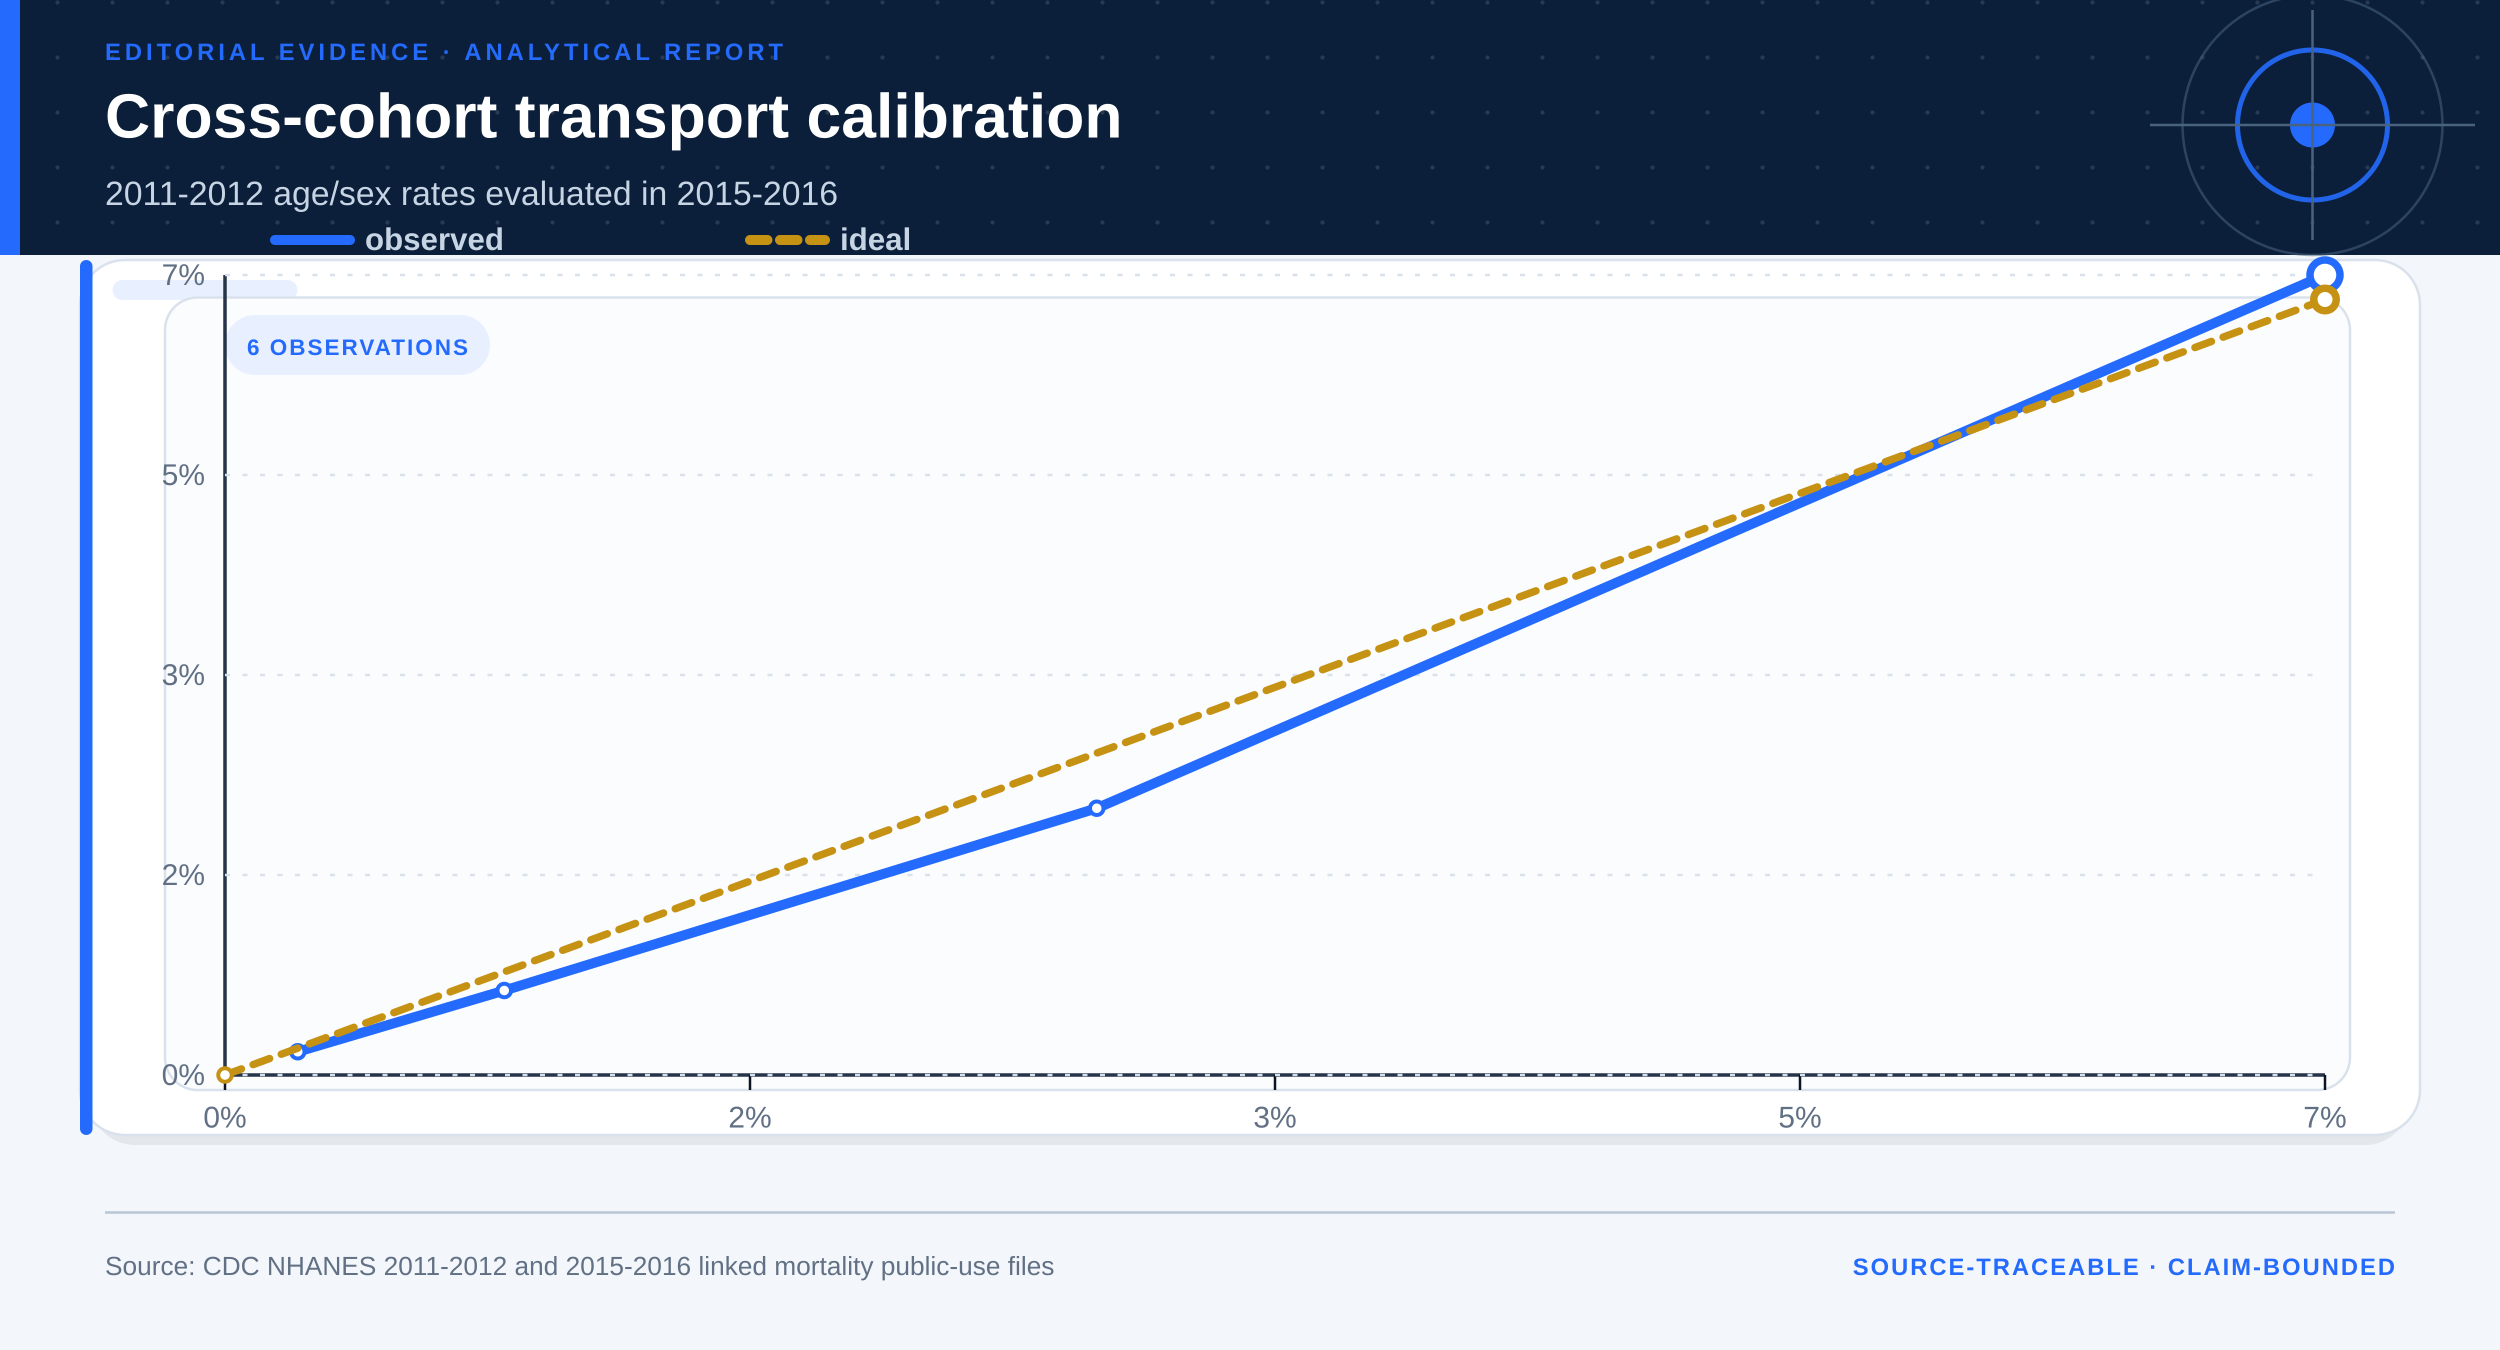
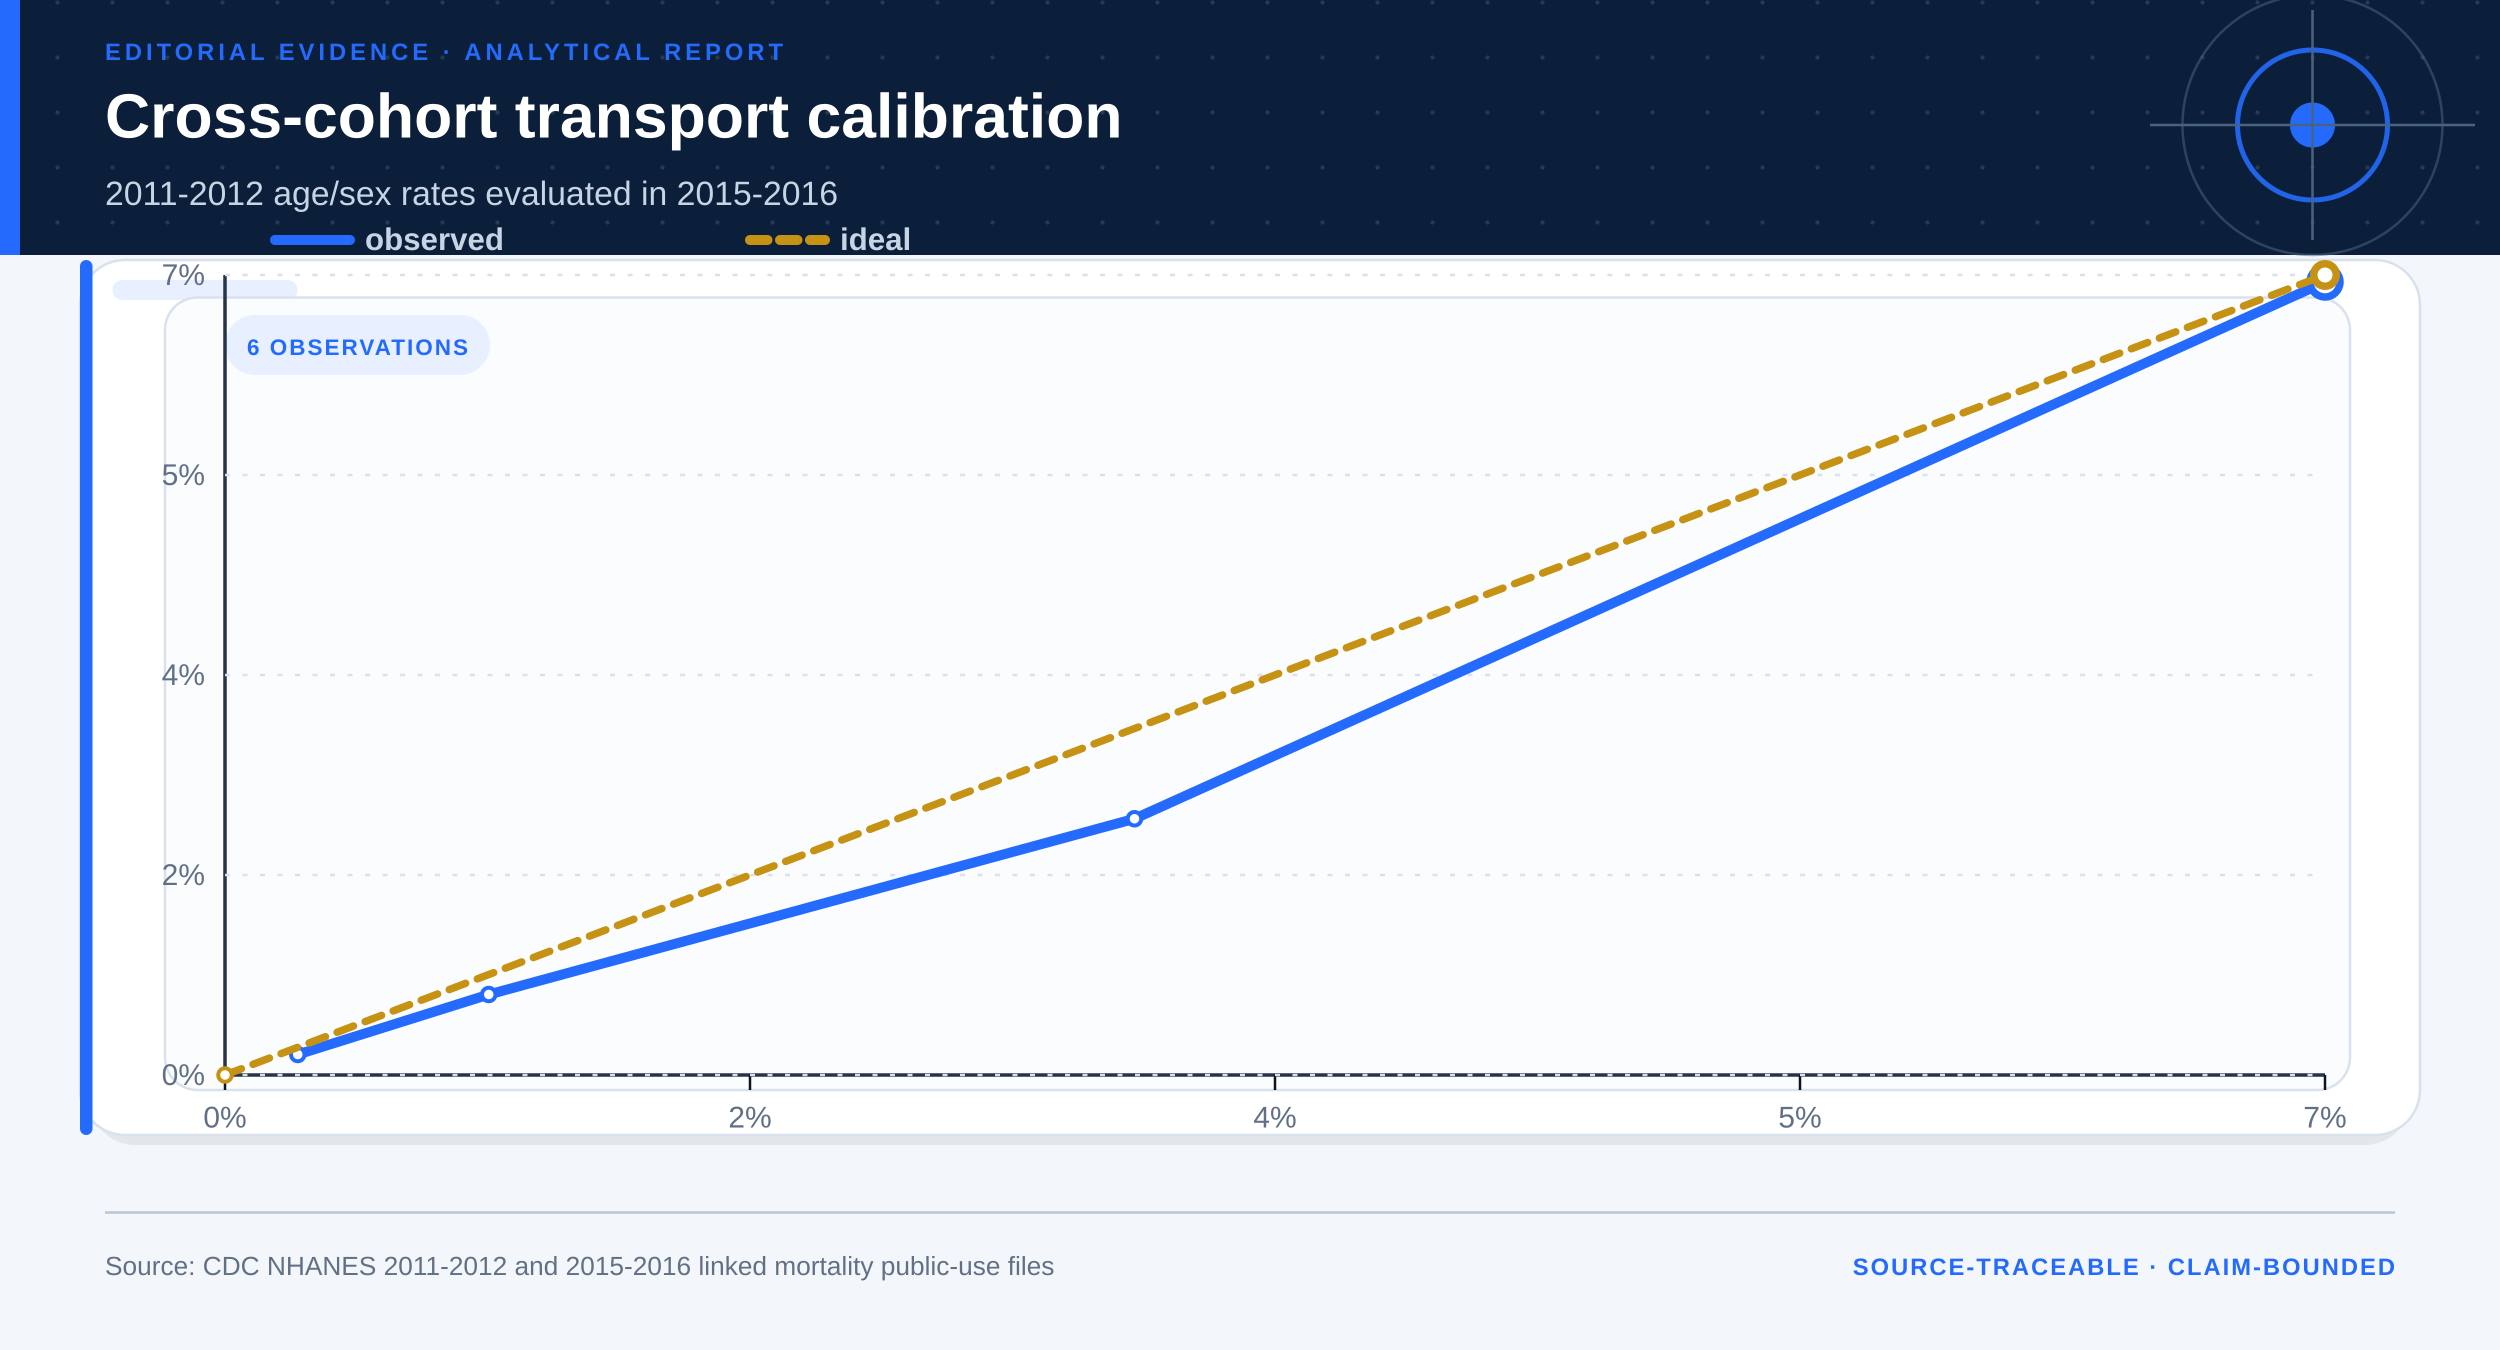
<svg xmlns="http://www.w3.org/2000/svg" width="1000" height="540" viewBox="0 0 1000 540" role="img" aria-labelledby="title desc">
  <defs>
    <pattern id="microGrid" width="22" height="22" patternUnits="userSpaceOnUse">
      <circle cx="1" cy="1" r=".85" fill="#FFFFFF" opacity=".12" />
    </pattern>
  </defs>
  <rect width="1000" height="540" fill="#F3F6FA" />
  <rect width="1000" height="102" fill="#0B1F3A" />
  <rect width="1000" height="102" fill="url(#microGrid)" />
  <rect width="8" height="102" fill="#246BFD" />
  <circle cx="925" cy="50" r="30" fill="none" stroke="#246BFD" stroke-width="2" opacity=".9" />
  <circle cx="925" cy="50" r="9" fill="#246BFD" />
  <circle cx="925" cy="50" r="52" fill="none" stroke="#49627F" stroke-width="1" opacity=".55" />
  <line x1="860" y1="50" x2="990" y2="50" stroke="#49627F" stroke-width="1" />
  <line x1="925" y1="4" x2="925" y2="96" stroke="#49627F" stroke-width="1" />
  <text x="42" y="24" font-family="-apple-system,BlinkMacSystemFont,'Segoe UI',Arial,sans-serif" font-size="9.5" font-weight="800" letter-spacing="1.6" fill="#246BFD">EDITORIAL EVIDENCE · ANALYTICAL REPORT</text>
  <text x="42" y="55" font-family="-apple-system,BlinkMacSystemFont,'Segoe UI',Arial,sans-serif" font-size="25" font-weight="760" fill="#FFFFFF">Cross-cohort transport calibration</text>
  <text x="42" y="82" font-family="-apple-system,BlinkMacSystemFont,'Segoe UI',Arial,sans-serif" font-size="13.5" fill="#C7D4E4">2011-2012 age/sex rates evaluated in 2015-2016</text>
  <rect x="36" y="110" width="928" height="348" rx="18" fill="#07152A" opacity=".07" />
  <rect x="32" y="104" width="936" height="350" rx="18" fill="#FFFFFF" stroke="#D9E2EC" />
  <rect x="32" y="104" width="5" height="350" rx="2.5" fill="#246BFD" />
  <rect x="45" y="112" width="74" height="8" rx="4" fill="#E8F0FF" />
  <rect x="66" y="119" width="874" height="317" rx="13" fill="#FBFCFE" stroke="#D9E2EC" />
  <rect x="90" y="126" width="106" height="24" rx="12" fill="#E8F0FF" />
  <text x="143" y="142" text-anchor="middle" font-family="-apple-system,BlinkMacSystemFont,&quot;Segoe UI&quot;,Arial,sans-serif" font-size="9" font-weight="800" letter-spacing=".8" fill="#246BFD">6 OBSERVATIONS</text>
  <line x1="90" y1="430" x2="930" y2="430" stroke="#263449" stroke-width="1.4" />
  <line x1="90" y1="110" x2="90" y2="430" stroke="#263449" stroke-width="1.4" />
  <line x1="90" y1="430" x2="90" y2="436" stroke="#0B1324" />
  <text x="90" y="451" text-anchor="middle" font-family="Arial" font-size="12" fill="#617084">0%</text>
  <line x1="300" y1="430" x2="300" y2="436" stroke="#0B1324" />
  <text x="300" y="451" text-anchor="middle" font-family="Arial" font-size="12" fill="#617084">2%</text>
  <line x1="510" y1="430" x2="510" y2="436" stroke="#0B1324" />
-   <text x="510" y="451" text-anchor="middle" font-family="Arial" font-size="12" fill="#617084">3%</text>
+   <text x="510" y="451" text-anchor="middle" font-family="Arial" font-size="12" fill="#617084">4%</text>
  <line x1="720" y1="430" x2="720" y2="436" stroke="#0B1324" />
  <text x="720" y="451" text-anchor="middle" font-family="Arial" font-size="12" fill="#617084">5%</text>
  <line x1="930" y1="430" x2="930" y2="436" stroke="#0B1324" />
  <text x="930" y="451" text-anchor="middle" font-family="Arial" font-size="12" fill="#617084">7%</text>
  <line x1="90" y1="110" x2="930" y2="110" stroke="#D9E2EC" stroke-dasharray="2 5" />
  <text x="82" y="114" text-anchor="end" font-family="Arial" font-size="12" fill="#617084">7%</text>
  <line x1="90" y1="190" x2="930" y2="190" stroke="#D9E2EC" stroke-dasharray="2 5" />
  <text x="82" y="194" text-anchor="end" font-family="Arial" font-size="12" fill="#617084">5%</text>
  <line x1="90" y1="270" x2="930" y2="270" stroke="#D9E2EC" stroke-dasharray="2 5" />
-   <text x="82" y="274" text-anchor="end" font-family="Arial" font-size="12" fill="#617084">3%</text>
+   <text x="82" y="274" text-anchor="end" font-family="Arial" font-size="12" fill="#617084">4%</text>
  <line x1="90" y1="350" x2="930" y2="350" stroke="#D9E2EC" stroke-dasharray="2 5" />
  <text x="82" y="354" text-anchor="end" font-family="Arial" font-size="12" fill="#617084">2%</text>
  <line x1="90" y1="430" x2="930" y2="430" stroke="#D9E2EC" stroke-dasharray="2 5" />
  <text x="82" y="434" text-anchor="end" font-family="Arial" font-size="12" fill="#617084">0%</text>
-   <polyline points="119.1,420.7 201.7,396.2 438.7,323.3 930.0,110.0" fill="none" stroke="#246BFD" stroke-width="4" stroke-linejoin="round" stroke-linecap="round" />
-   <circle cx="930.0" cy="110.0" r="6" fill="#FFFFFF" stroke="#246BFD" stroke-width="3" />
-   <circle cx="119.1" cy="420.7" r="2.7" fill="#FFFFFF" stroke="#246BFD" stroke-width="1.6" />
-   <circle cx="201.7" cy="396.2" r="2.7" fill="#FFFFFF" stroke="#246BFD" stroke-width="1.6" />
-   <circle cx="438.7" cy="323.3" r="2.7" fill="#FFFFFF" stroke="#246BFD" stroke-width="1.6" />
+   <polyline points="119.1,421.8 195.5,397.8 453.8,327.5 930.0,112.8" fill="none" stroke="#246BFD" stroke-width="4" stroke-linejoin="round" stroke-linecap="round" />
+   <circle cx="930.0" cy="112.8" r="6" fill="#FFFFFF" stroke="#246BFD" stroke-width="3" />
+   <circle cx="119.1" cy="421.8" r="2.7" fill="#FFFFFF" stroke="#246BFD" stroke-width="1.6" />
+   <circle cx="195.5" cy="397.8" r="2.7" fill="#FFFFFF" stroke="#246BFD" stroke-width="1.6" />
+   <circle cx="453.8" cy="327.5" r="2.7" fill="#FFFFFF" stroke="#246BFD" stroke-width="1.6" />
  <line x1="110" y1="96" x2="140" y2="96" stroke="#246BFD" stroke-width="4" stroke-linecap="round" />
  <text x="146" y="100" font-family="-apple-system,BlinkMacSystemFont,&quot;Segoe UI&quot;,Arial,sans-serif" font-size="12.5" font-weight="650" fill="#C7D4E4">observed</text>
-   <polyline points="90.0,430.0 930.0,119.8" fill="none" stroke="#C69214" stroke-width="3" stroke-linejoin="round" stroke-linecap="round" stroke-dasharray="7 5" />
-   <circle cx="930.0" cy="119.8" r="4.5" fill="#FFFFFF" stroke="#C69214" stroke-width="3" />
+   <polyline points="90.0,430.0 930.0,110.0" fill="none" stroke="#C69214" stroke-width="3" stroke-linejoin="round" stroke-linecap="round" stroke-dasharray="7 5" />
+   <circle cx="930.0" cy="110.0" r="4.5" fill="#FFFFFF" stroke="#C69214" stroke-width="3" />
  <circle cx="90.0" cy="430.0" r="2.7" fill="#FFFFFF" stroke="#C69214" stroke-width="1.6" />
  <line x1="300" y1="96" x2="330" y2="96" stroke="#C69214" stroke-width="4" stroke-linecap="round" stroke-dasharray="7 5" />
  <text x="336" y="100" font-family="-apple-system,BlinkMacSystemFont,&quot;Segoe UI&quot;,Arial,sans-serif" font-size="12.5" font-weight="650" fill="#C7D4E4">ideal</text>
  <line x1="42" y1="485" x2="958" y2="485" stroke="#B9C6D5" />
  <text x="42" y="510" font-family="-apple-system,BlinkMacSystemFont,'Segoe UI',Arial,sans-serif" font-size="10.5" fill="#617084">Source: CDC NHANES 2011-2012 and 2015-2016 linked mortality public-use files</text>
  <text x="958" y="510" text-anchor="end" font-family="-apple-system,BlinkMacSystemFont,'Segoe UI',Arial,sans-serif" font-size="9.5" font-weight="750" letter-spacing=".8" fill="#246BFD">SOURCE-TRACEABLE · CLAIM-BOUNDED</text>
</svg>
